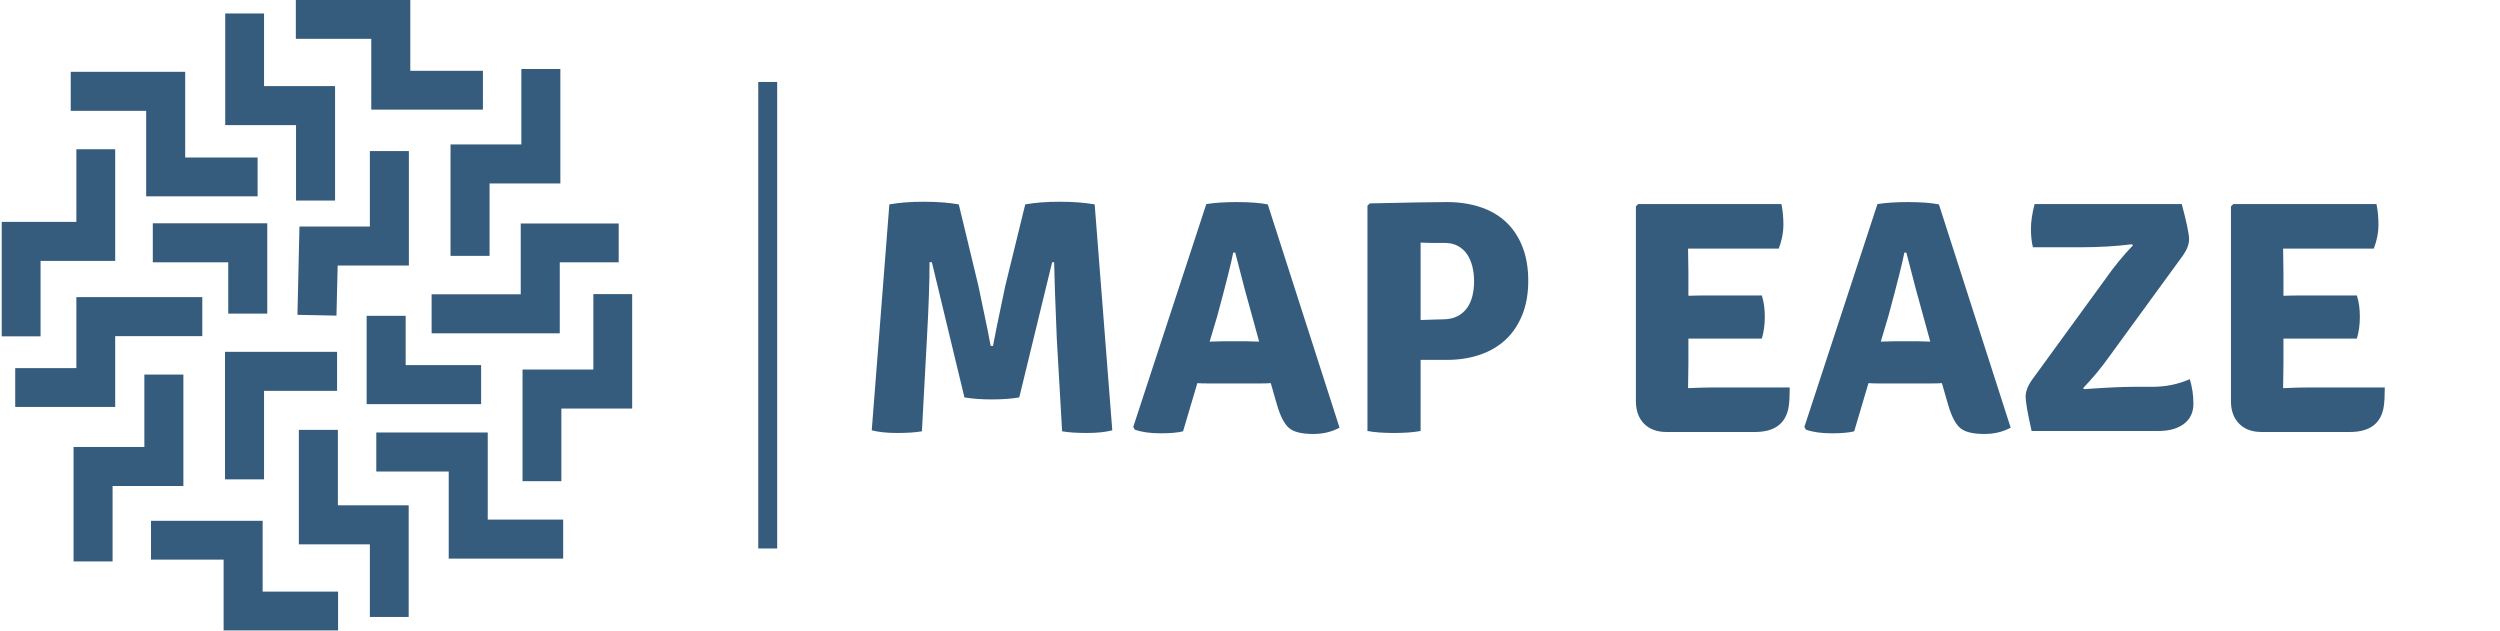
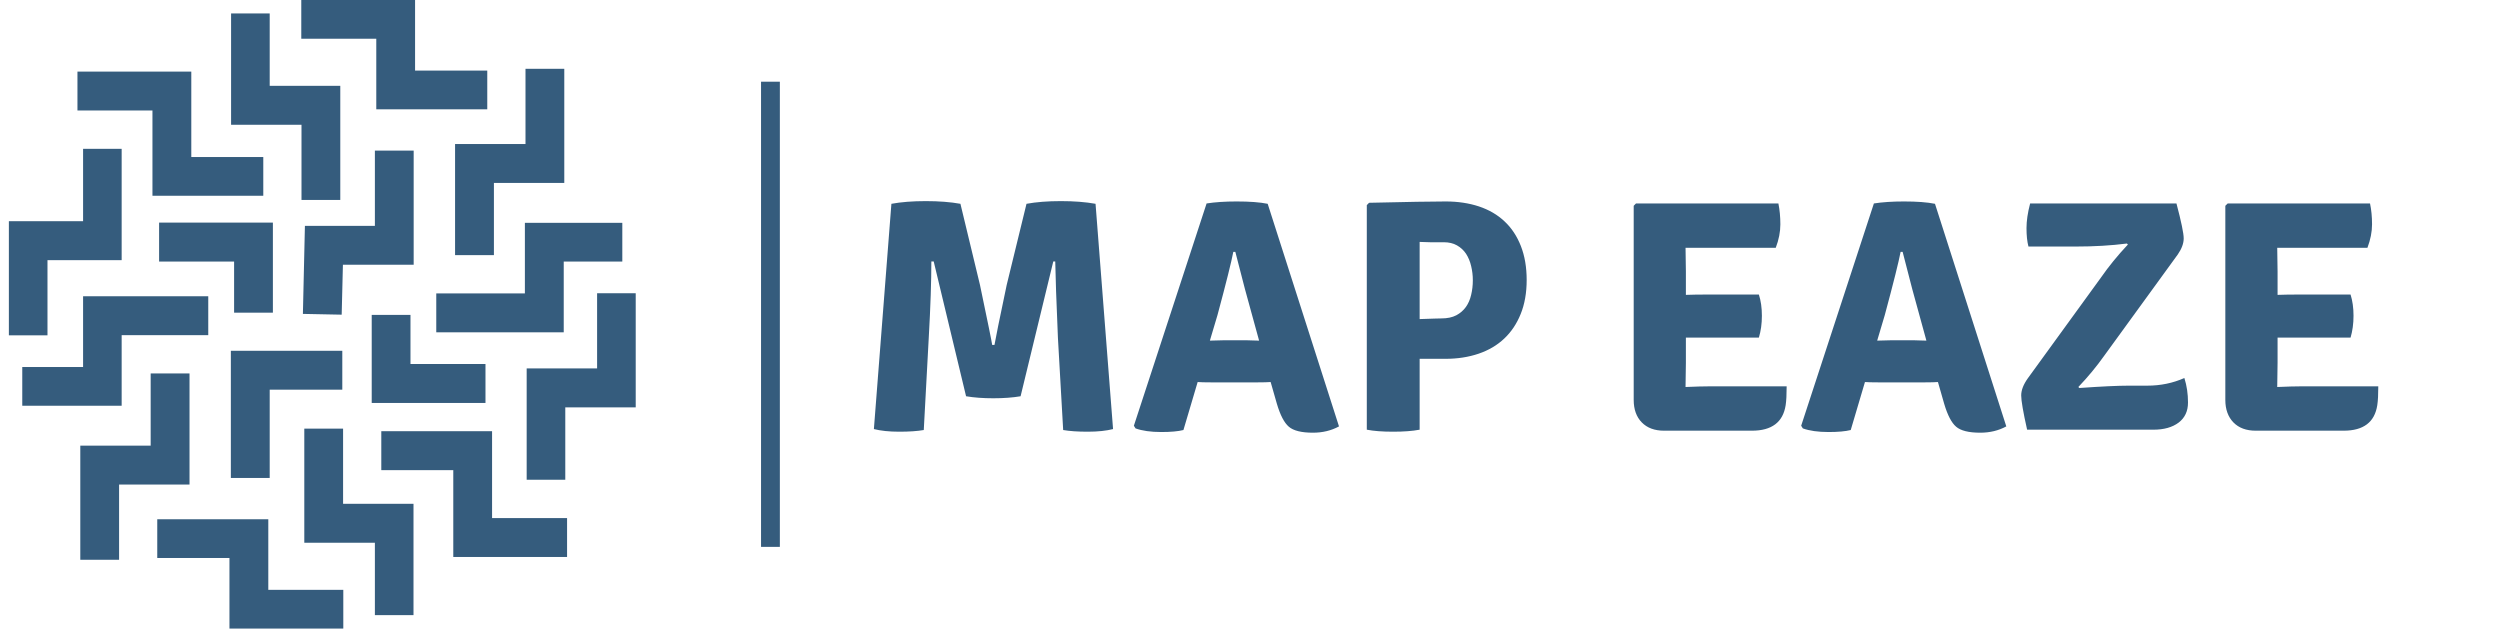
- <svg xmlns="http://www.w3.org/2000/svg" width="1840" height="464" viewBox="0 0 396 100" class="css-1j8o68f" version="1.1" style="block-size:464px;height:464px;inline-size:1840px;perspective-origin:230px 58.083px;touch-action:none;transform-origin:230px 58.083px;width:1840px;">
-   <defs id="SvgjsDefs1001" style="block-size:auto;height:auto;inline-size:auto;overflow-block:visible;overflow-inline:visible;overflow-x:visible;overflow-y:visible;perspective-origin:198px 50px;transform-origin:0px 0px;width:auto;" />
-   <g id="SvgjsG1007" featurekey="symbolFeature-0" transform="matrix(31.90811,0,0,31.90811,-29.77026,-29.77026)" fill="#355c7d" style="block-size:auto;fill:rgb(53, 92, 125);height:auto;inline-size:auto;overflow-block:visible;overflow-inline:visible;overflow-x:visible;overflow-y:visible;perspective-origin:198px 50px;touch-action:none;transform-origin:0px 0px;user-select:none;width:auto;">
-     <g style="block-size:auto;fill:rgb(53, 92, 125);height:auto;inline-size:auto;overflow-block:visible;overflow-inline:visible;overflow-x:visible;overflow-y:visible;perspective-origin:198px 50px;touch-action:none;transform-origin:0px 0px;user-select:none;width:auto;">
-       <polygon points="2.77 1.478 3.325 1.478 3.325 1.285 2.964 1.285 2.964 0.933 2.395 0.933 2.395 1.126 2.77 1.126 2.77 1.478" style="block-size:auto;fill:rgb(53, 92, 125);height:auto;inline-size:auto;overflow-block:visible;overflow-inline:visible;overflow-x:visible;overflow-y:visible;perspective-origin:198px 50px;transform-origin:0px 0px;user-select:none;width:auto;" />
-       <polygon points="2.396 1.93 2.59 1.93 2.59 1.361 2.237 1.361 2.237 1 2.044 1 2.044 1.555 2.396 1.555 2.396 1.93" style="block-size:auto;fill:rgb(53, 92, 125);height:auto;inline-size:auto;overflow-block:visible;overflow-inline:visible;overflow-x:visible;overflow-y:visible;perspective-origin:198px 50px;transform-origin:0px 0px;user-select:none;width:auto;" />
-       <polygon points="3.164 2.205 3.358 2.205 3.358 1.845 3.71 1.845 3.71 1.276 3.516 1.276 3.516 1.651 3.164 1.651 3.164 2.205" style="block-size:auto;fill:rgb(53, 92, 125);height:auto;inline-size:auto;overflow-block:visible;overflow-inline:visible;overflow-x:visible;overflow-y:visible;perspective-origin:198px 50px;transform-origin:0px 0px;user-select:none;width:auto;" />
-       <polygon points="2.763 2.059 2.413 2.059 2.403 2.498 2.597 2.502 2.603 2.253 2.957 2.253 2.957 1.684 2.763 1.684 2.763 2.059" style="block-size:auto;fill:rgb(53, 92, 125);height:auto;inline-size:auto;overflow-block:visible;overflow-inline:visible;overflow-x:visible;overflow-y:visible;perspective-origin:198px 50px;transform-origin:0px 0px;user-select:none;width:auto;" />
-       <polygon points="4.067 2.395 3.874 2.395 3.874 2.77 3.522 2.77 3.522 3.325 3.715 3.325 3.715 2.964 4.067 2.964 4.067 2.395" style="block-size:auto;fill:rgb(53, 92, 125);height:auto;inline-size:auto;overflow-block:visible;overflow-inline:visible;overflow-x:visible;overflow-y:visible;perspective-origin:198px 50px;transform-origin:0px 0px;user-select:none;width:auto;" />
-       <polygon points="3.513 2.396 3.07 2.396 3.07 2.59 3.707 2.59 3.707 2.237 4 2.237 4 2.044 3.513 2.044 3.513 2.396" style="block-size:auto;fill:rgb(53, 92, 125);height:auto;inline-size:auto;overflow-block:visible;overflow-inline:visible;overflow-x:visible;overflow-y:visible;perspective-origin:198px 50px;transform-origin:0px 0px;user-select:none;width:auto;" />
-       <polygon points="3.724 3.71 3.724 3.516 3.349 3.516 3.349 3.083 2.795 3.083 2.795 3.277 3.155 3.277 3.155 3.71 3.724 3.71" style="block-size:auto;fill:rgb(53, 92, 125);height:auto;inline-size:auto;overflow-block:visible;overflow-inline:visible;overflow-x:visible;overflow-y:visible;perspective-origin:198px 50px;transform-origin:0px 0px;user-select:none;width:auto;" />
-       <polygon points="2.747 2.503 2.747 2.942 3.316 2.942 3.316 2.748 2.941 2.748 2.941 2.503 2.747 2.503" style="block-size:auto;fill:rgb(53, 92, 125);height:auto;inline-size:auto;overflow-block:visible;overflow-inline:visible;overflow-x:visible;overflow-y:visible;perspective-origin:198px 50px;transform-origin:0px 0px;user-select:none;width:auto;" />
-       <polygon points="2.605 4.067 2.605 3.874 2.23 3.874 2.23 3.522 1.675 3.522 1.675 3.715 2.036 3.715 2.036 4.067 2.605 4.067" style="block-size:auto;fill:rgb(53, 92, 125);height:auto;inline-size:auto;overflow-block:visible;overflow-inline:visible;overflow-x:visible;overflow-y:visible;perspective-origin:198px 50px;transform-origin:0px 0px;user-select:none;width:auto;" />
-       <polygon points="2.956 4 2.956 3.445 2.604 3.445 2.604 3.07 2.41 3.07 2.41 3.639 2.763 3.639 2.763 4 2.956 4" style="block-size:auto;fill:rgb(53, 92, 125);height:auto;inline-size:auto;overflow-block:visible;overflow-inline:visible;overflow-x:visible;overflow-y:visible;perspective-origin:198px 50px;transform-origin:0px 0px;user-select:none;width:auto;" />
-       <polygon points="1.484 3.349 1.836 3.349 1.836 2.795 1.642 2.795 1.642 3.155 1.29 3.155 1.29 3.724 1.484 3.724 1.484 3.349" style="block-size:auto;fill:rgb(53, 92, 125);height:auto;inline-size:auto;overflow-block:visible;overflow-inline:visible;overflow-x:visible;overflow-y:visible;perspective-origin:198px 50px;transform-origin:0px 0px;user-select:none;width:auto;" />
-       <polygon points="2.043 3.316 2.237 3.316 2.237 2.876 2.6 2.876 2.6 2.682 2.043 2.682 2.043 3.316" style="block-size:auto;fill:rgb(53, 92, 125);height:auto;inline-size:auto;overflow-block:visible;overflow-inline:visible;overflow-x:visible;overflow-y:visible;perspective-origin:198px 50px;transform-origin:0px 0px;user-select:none;width:auto;" />
-       <polygon points="1.126 2.23 1.497 2.23 1.497 1.675 1.304 1.675 1.304 2.036 0.933 2.036 0.933 2.605 1.126 2.605 1.126 2.23" style="block-size:auto;fill:rgb(53, 92, 125);height:auto;inline-size:auto;overflow-block:visible;overflow-inline:visible;overflow-x:visible;overflow-y:visible;perspective-origin:198px 50px;transform-origin:0px 0px;user-select:none;width:auto;" />
-       <polygon points="1.304 2.763 1 2.763 1 2.956 1.497 2.956 1.497 2.604 1.93 2.604 1.93 2.41 1.304 2.41 1.304 2.763" style="block-size:auto;fill:rgb(53, 92, 125);height:auto;inline-size:auto;overflow-block:visible;overflow-inline:visible;overflow-x:visible;overflow-y:visible;perspective-origin:198px 50px;transform-origin:0px 0px;user-select:none;width:auto;" />
-       <polygon points="1.651 1.909 2.205 1.909 2.205 1.716 1.845 1.716 1.845 1.29 1.276 1.29 1.276 1.484 1.651 1.484 1.651 1.909" style="block-size:auto;fill:rgb(53, 92, 125);height:auto;inline-size:auto;overflow-block:visible;overflow-inline:visible;overflow-x:visible;overflow-y:visible;perspective-origin:198px 50px;transform-origin:0px 0px;user-select:none;width:auto;" />
-       <polygon points="1.684 2.237 2.059 2.237 2.059 2.492 2.253 2.492 2.253 2.043 1.684 2.043 1.684 2.237" style="block-size:auto;fill:rgb(53, 92, 125);height:auto;inline-size:auto;overflow-block:visible;overflow-inline:visible;overflow-x:visible;overflow-y:visible;perspective-origin:198px 50px;transform-origin:0px 0px;user-select:none;width:auto;" />
-     </g>
-   </g>
-   <g id="SvgjsG1008" featurekey="textGroupContainer" transform="matrix(1,0,0,1,395,13)" fill="#355c7d" style="block-size:auto;fill:rgb(53, 92, 125);height:auto;inline-size:auto;overflow-block:visible;overflow-inline:visible;overflow-x:visible;overflow-y:visible;perspective-origin:198px 50px;touch-action:none;transform-origin:0px 0px;user-select:none;width:auto;">
-     <rect y="0" height="1" width="1" opacity="0" style="block-size:1px;fill:rgb(53, 92, 125);height:1px;inline-size:1px;opacity:0;overflow-block:visible;overflow-inline:visible;overflow-x:visible;overflow-y:visible;perspective-origin:198px 50px;transform-origin:0px 0px;user-select:none;width:1px;" />
-     <rect y="0" x="-275" width="3" height="74" style="block-size:74px;fill:rgb(53, 92, 125);height:74px;inline-size:3px;overflow-block:visible;overflow-inline:visible;overflow-x:visible;overflow-y:visible;perspective-origin:198px 50px;transform-origin:0px 0px;user-select:none;width:3px;x:-275px;" />
-   </g>
-   <g id="SvgjsG1009" featurekey="vMvB0T-0" transform="matrix(2.635046,0,0,2.635046,135.1014,15.66272)" fill="#355c7d" style="block-size:auto;fill:rgb(53, 92, 125);height:auto;inline-size:auto;overflow-block:visible;overflow-inline:visible;overflow-x:visible;overflow-y:visible;perspective-origin:198px 50px;touch-action:none;transform-origin:0px 0px;user-select:none;width:auto;">
-     <path d="M1.1 19.96 l1.06 -13.6 q0.88 -0.16 2.08 -0.16 t2.1 0.16 l1.18 4.9 q0.7 3.32 0.74 3.62 l0.14 0 q0.08 -0.5 0.74 -3.62 l1.2 -4.9 q0.88 -0.16 2.08 -0.16 t2.1 0.16 l1.06 13.6 q-0.62 0.16 -1.53 0.16 t-1.49 -0.1 l-0.32 -5.56 q-0.14 -3.32 -0.16 -4.62 l-0.12 0 l-1.98 8.14 q-0.72 0.12 -1.65 0.12 t-1.65 -0.12 l-1.96 -8.14 l-0.14 0 q0 1.78 -0.16 4.62 l-0.3 5.56 q-0.58 0.1 -1.49 0.1 t-1.53 -0.16 z M21.5 17.14 q-0.54 0 -0.8 -0.02 l-0.86 2.9 q-0.48 0.12 -1.34 0.12 q-0.96 0 -1.56 -0.22 l-0.1 -0.16 l4.4 -13.42 q0.78 -0.12 1.82 -0.12 q1.18 0 1.88 0.14 l4.32 13.44 q-0.7 0.38 -1.58 0.38 q-1.04 0 -1.46 -0.36 t-0.72 -1.38 l-0.38 -1.32 q-0.26 0.02 -0.78 0.02 l-2.84 0 z M21.44 14.62 l0.8 -0.02 l1.46 0 q0.1 0 0.35 0.01 t0.37 0.01 l-0.34 -1.24 q-0.48 -1.68 -1.1 -4.12 l-0.12 0 q-0.16 0.86 -0.96 3.82 z M35.72 15.72 l-1.58 0 l0 4.28 q-0.64 0.12 -1.6 0.12 q-0.98 0 -1.6 -0.12 l0 -13.56 l0.14 -0.14 q1.74 -0.04 2.89 -0.06 t1.75 -0.02 q1.1 0 2.01 0.3 t1.55 0.9 t0.99 1.49 t0.35 2.05 t-0.36 2.05 t-1 1.49 t-1.55 0.91 t-1.99 0.31 z M34.14 8.66 l0 4.66 q0.56 -0.02 0.89 -0.03 t0.43 -0.01 q0.54 0 0.9 -0.19 t0.58 -0.5 t0.32 -0.73 t0.1 -0.88 q0 -0.44 -0.1 -0.86 t-0.31 -0.74 t-0.55 -0.51 t-0.8 -0.19 l-0.82 0 t-0.64 -0.02 z M50.26 15.96 l-0.02 1.44 l0 0.02 q0.92 -0.04 1.48 -0.04 l4.64 0 q0 0.74 -0.06 1.14 q-0.24 1.54 -2.04 1.54 l-5.32 0 q-0.86 0 -1.35 -0.5 t-0.49 -1.36 l0 -11.72 l0.14 -0.14 l8.62 0 q0.12 0.58 0.12 1.26 t-0.28 1.42 l-5.46 0 l0.02 1.44 l0 1.4 q0.52 -0.02 1.36 -0.02 l3.06 0 q0.18 0.56 0.18 1.28 t-0.18 1.32 l-4.42 0 l0 1.52 z M61.9 17.14 q-0.54 0 -0.8 -0.02 l-0.86 2.9 q-0.48 0.12 -1.34 0.12 q-0.96 0 -1.56 -0.22 l-0.1 -0.16 l4.4 -13.42 q0.78 -0.12 1.82 -0.12 q1.18 0 1.88 0.14 l4.32 13.44 q-0.7 0.38 -1.58 0.38 q-1.04 0 -1.46 -0.36 t-0.72 -1.38 l-0.38 -1.32 q-0.26 0.02 -0.78 0.02 l-2.84 0 z M61.84 14.62 l0.8 -0.02 l1.46 0 q0.1 0 0.35 0.01 t0.37 0.01 l-0.34 -1.24 q-0.48 -1.68 -1.1 -4.12 l-0.12 0 q-0.16 0.86 -0.96 3.82 z M70.96 16.9 l4.44 -6.1 q0.68 -0.98 1.62 -1.98 l-0.06 -0.06 q-1.42 0.18 -3.1 0.18 l-2.86 0 q-0.12 -0.46 -0.12 -1.11 t0.22 -1.49 l8.86 0 q0.44 1.66 0.44 2.11 t-0.36 0.97 l-4.46 6.12 q-0.68 0.96 -1.56 1.88 l0.06 0.06 q2 -0.14 3 -0.14 l1.12 0 q1.2 0 2.24 -0.46 q0.22 0.7 0.22 1.48 t-0.57 1.21 t-1.53 0.43 l-7.64 0 q-0.36 -1.6 -0.36 -2.07 t0.4 -1.03 z M86.08 15.96 l-0.02 1.44 l0 0.02 q0.92 -0.04 1.48 -0.04 l4.64 0 q0 0.74 -0.06 1.14 q-0.24 1.54 -2.04 1.54 l-5.32 0 q-0.86 0 -1.35 -0.5 t-0.49 -1.36 l0 -11.72 l0.14 -0.14 l8.62 0 q0.12 0.58 0.12 1.26 t-0.28 1.42 l-5.46 0 l0.02 1.44 l0 1.4 q0.52 -0.02 1.36 -0.02 l3.06 0 q0.18 0.56 0.18 1.28 t-0.18 1.32 l-4.42 0 l0 1.52 z" style="block-size:auto;d:path(&quot;M 1.1 19.96 l 1.06 -13.6 q 0.88 -0.16 2.08 -0.16 t 2.1 0.16 l 1.18 4.9 q 0.7 3.32 0.74 3.62 l 0.14 0 q 0.08 -0.5 0.74 -3.62 l 1.2 -4.9 q 0.88 -0.16 2.08 -0.16 t 2.1 0.16 l 1.06 13.6 q -0.62 0.16 -1.53 0.16 t -1.49 -0.1 l -0.32 -5.56 q -0.14 -3.32 -0.16 -4.62 l -0.12 0 l -1.98 8.14 q -0.72 0.12 -1.65 0.12 t -1.65 -0.12 l -1.96 -8.14 l -0.14 0 q 0 1.78 -0.16 4.62 l -0.3 5.56 q -0.58 0.1 -1.49 0.1 t -1.53 -0.16 Z M 21.5 17.14 q -0.54 0 -0.8 -0.02 l -0.86 2.9 q -0.48 0.12 -1.34 0.12 q -0.96 0 -1.56 -0.22 l -0.1 -0.16 l 4.4 -13.42 q 0.78 -0.12 1.82 -0.12 q 1.18 0 1.88 0.14 l 4.32 13.44 q -0.7 0.38 -1.58 0.38 q -1.04 0 -1.46 -0.36 t -0.72 -1.38 l -0.38 -1.32 q -0.26 0.02 -0.78 0.02 l -2.84 0 Z M 21.44 14.62 l 0.8 -0.02 l 1.46 0 q 0.1 0 0.35 0.01 t 0.37 0.01 l -0.34 -1.24 q -0.48 -1.68 -1.1 -4.12 l -0.12 0 q -0.16 0.86 -0.96 3.82 Z M 35.72 15.72 l -1.58 0 l 0 4.28 q -0.64 0.12 -1.6 0.12 q -0.98 0 -1.6 -0.12 l 0 -13.56 l 0.14 -0.14 q 1.74 -0.04 2.89 -0.06 t 1.75 -0.02 q 1.1 0 2.01 0.3 t 1.55 0.9 t 0.99 1.49 t 0.35 2.05 t -0.36 2.05 t -1 1.49 t -1.55 0.91 t -1.99 0.31 Z M 34.14 8.66 l 0 4.66 q 0.56 -0.02 0.89 -0.03 t 0.43 -0.01 q 0.54 0 0.9 -0.19 t 0.58 -0.5 t 0.32 -0.73 t 0.1 -0.88 q 0 -0.44 -0.1 -0.86 t -0.31 -0.74 t -0.55 -0.51 t -0.8 -0.19 l -0.82 0 t -0.64 -0.02 Z M 50.26 15.96 l -0.02 1.44 l 0 0.02 q 0.92 -0.04 1.48 -0.04 l 4.64 0 q 0 0.74 -0.06 1.14 q -0.24 1.54 -2.04 1.54 l -5.32 0 q -0.86 0 -1.35 -0.5 t -0.49 -1.36 l 0 -11.72 l 0.14 -0.14 l 8.62 0 q 0.12 0.58 0.12 1.26 t -0.28 1.42 l -5.46 0 l 0.02 1.44 l 0 1.4 q 0.52 -0.02 1.36 -0.02 l 3.06 0 q 0.18 0.56 0.18 1.28 t -0.18 1.32 l -4.42 0 l 0 1.52 Z M 61.9 17.14 q -0.54 0 -0.8 -0.02 l -0.86 2.9 q -0.48 0.12 -1.34 0.12 q -0.96 0 -1.56 -0.22 l -0.1 -0.16 l 4.4 -13.42 q 0.78 -0.12 1.82 -0.12 q 1.18 0 1.88 0.14 l 4.32 13.44 q -0.7 0.38 -1.58 0.38 q -1.04 0 -1.46 -0.36 t -0.72 -1.38 l -0.38 -1.32 q -0.26 0.02 -0.78 0.02 l -2.84 0 Z M 61.84 14.62 l 0.8 -0.02 l 1.46 0 q 0.1 0 0.35 0.01 t 0.37 0.01 l -0.34 -1.24 q -0.48 -1.68 -1.1 -4.12 l -0.12 0 q -0.16 0.86 -0.96 3.82 Z M 70.96 16.9 l 4.44 -6.1 q 0.68 -0.98 1.62 -1.98 l -0.06 -0.06 q -1.42 0.18 -3.1 0.18 l -2.86 0 q -0.12 -0.46 -0.12 -1.11 t 0.22 -1.49 l 8.86 0 q 0.44 1.66 0.44 2.11 t -0.36 0.97 l -4.46 6.12 q -0.68 0.96 -1.56 1.88 l 0.06 0.06 q 2 -0.14 3 -0.14 l 1.12 0 q 1.2 0 2.24 -0.46 q 0.22 0.7 0.22 1.48 t -0.57 1.21 t -1.53 0.43 l -7.64 0 q -0.36 -1.6 -0.36 -2.07 t 0.4 -1.03 Z M 86.08 15.96 l -0.02 1.44 l 0 0.02 q 0.92 -0.04 1.48 -0.04 l 4.64 0 q 0 0.74 -0.06 1.14 q -0.24 1.54 -2.04 1.54 l -5.32 0 q -0.86 0 -1.35 -0.5 t -0.49 -1.36 l 0 -11.72 l 0.14 -0.14 l 8.62 0 q 0.12 0.58 0.12 1.26 t -0.28 1.42 l -5.46 0 l 0.02 1.44 l 0 1.4 q 0.52 -0.02 1.36 -0.02 l 3.06 0 q 0.18 0.56 0.18 1.28 t -0.18 1.32 l -4.42 0 l 0 1.52 Z&quot;);fill:rgb(53, 92, 125);height:auto;inline-size:auto;overflow-block:visible;overflow-inline:visible;overflow-x:visible;overflow-y:visible;perspective-origin:198px 50px;transform-origin:0px 0px;user-select:none;width:auto;" />
+ <svg xmlns="http://www.w3.org/2000/svg" width="175px" height="44px" viewBox="0 0 174 44" version="1.1">
+   <g id="surface1">
+     <path style=" stroke:none;fill-rule:nonzero;fill:rgb(20.784%,36.078%,49.02%);fill-opacity:1;" d="M 25.84 7.652 L 33.609 7.652 L 33.609 4.941 L 28.555 4.941 L 28.555 0 L 20.59 0 L 20.59 2.711 L 25.84 2.711 Z M 25.84 7.652 " />
+     <path style=" stroke:none;fill-rule:nonzero;fill:rgb(20.784%,36.078%,49.02%);fill-opacity:1;" d="M 20.605 13.996 L 23.32 13.996 L 23.32 6.008 L 18.379 6.008 L 18.379 0.941 L 15.676 0.941 L 15.676 8.734 L 20.605 8.734 Z M 20.605 13.996 " />
+     <path style=" stroke:none;fill-rule:nonzero;fill:rgb(20.784%,36.078%,49.02%);fill-opacity:1;" d="M 31.355 17.859 L 34.074 17.859 L 34.074 12.805 L 39 12.805 L 39 4.816 L 36.285 4.816 L 36.285 10.082 L 31.355 10.082 Z M 31.355 17.859 " />
+     <path style=" stroke:none;fill-rule:nonzero;fill:rgb(20.784%,36.078%,49.02%);fill-opacity:1;" d="M 25.742 15.809 L 20.844 15.809 L 20.703 21.973 L 23.418 22.027 L 23.504 18.531 L 28.457 18.531 L 28.457 10.543 L 25.742 10.543 Z M 25.742 15.809 " />
+     <path style=" stroke:none;fill-rule:nonzero;fill:rgb(20.784%,36.078%,49.02%);fill-opacity:1;" d="M 44 20.527 L 41.297 20.527 L 41.297 25.789 L 36.367 25.789 L 36.367 33.582 L 39.07 33.582 L 39.07 28.516 L 44 28.516 Z M 44 20.527 " />
+     <path style=" stroke:none;fill-rule:nonzero;fill:rgb(20.784%,36.078%,49.02%);fill-opacity:1;" d="M 36.242 20.539 L 30.039 20.539 L 30.039 23.262 L 38.961 23.262 L 38.961 18.309 L 43.062 18.309 L 43.062 15.598 L 36.242 15.598 Z M 36.242 20.539 " />
+     <path style=" stroke:none;fill-rule:nonzero;fill:rgb(20.784%,36.078%,49.02%);fill-opacity:1;" d="M 39.195 38.988 L 39.195 36.266 L 33.945 36.266 L 33.945 30.184 L 26.191 30.184 L 26.191 32.91 L 31.23 32.91 L 31.23 38.988 Z M 39.195 38.988 " />
+     <path style=" stroke:none;fill-rule:nonzero;fill:rgb(20.784%,36.078%,49.02%);fill-opacity:1;" d="M 25.52 22.043 L 25.52 28.207 L 33.484 28.207 L 33.484 25.48 L 28.234 25.48 L 28.234 22.043 Z M 25.52 22.043 " />
+     <path style=" stroke:none;fill-rule:nonzero;fill:rgb(20.784%,36.078%,49.02%);fill-opacity:1;" d="M 23.531 44 L 23.531 41.289 L 18.281 41.289 L 18.281 36.348 L 10.508 36.348 L 10.508 39.059 L 15.562 39.059 L 15.562 44 Z M 23.531 44 " />
+     <path style=" stroke:none;fill-rule:nonzero;fill:rgb(20.784%,36.078%,49.02%);fill-opacity:1;" d="M 28.445 43.059 L 28.445 35.266 L 23.516 35.266 L 23.516 30.004 L 20.801 30.004 L 20.801 37.992 L 25.742 37.992 L 25.742 43.059 Z M 28.445 43.059 " />
+     <path style=" stroke:none;fill-rule:nonzero;fill:rgb(20.784%,36.078%,49.02%);fill-opacity:1;" d="M 7.836 33.918 L 12.766 33.918 L 12.766 26.141 L 10.047 26.141 L 10.047 31.195 L 5.121 31.195 L 5.121 39.184 L 7.836 39.184 Z M 7.836 33.918 " />
+     <path style=" stroke:none;fill-rule:nonzero;fill:rgb(20.784%,36.078%,49.02%);fill-opacity:1;" d="M 15.66 33.457 L 18.379 33.457 L 18.379 27.277 L 23.461 27.277 L 23.461 24.555 L 15.66 24.555 Z M 15.66 33.457 " />
+     <path style=" stroke:none;fill-rule:nonzero;fill:rgb(20.784%,36.078%,49.02%);fill-opacity:1;" d="M 2.824 18.211 L 8.016 18.211 L 8.016 10.418 L 5.316 10.418 L 5.316 15.484 L 0.121 15.484 L 0.121 23.473 L 2.824 23.473 Z M 2.824 18.211 " />
+     <path style=" stroke:none;fill-rule:nonzero;fill:rgb(20.784%,36.078%,49.02%);fill-opacity:1;" d="M 5.316 25.691 L 1.059 25.691 L 1.059 28.402 L 8.016 28.402 L 8.016 23.461 L 14.078 23.461 L 14.078 20.738 L 5.316 20.738 Z M 5.316 25.691 " />
+     <path style=" stroke:none;fill-rule:nonzero;fill:rgb(20.784%,36.078%,49.02%);fill-opacity:1;" d="M 10.172 13.703 L 17.93 13.703 L 17.93 10.992 L 12.891 10.992 L 12.891 5.012 L 4.922 5.012 L 4.922 7.734 L 10.172 7.734 Z M 10.172 13.703 " />
+     <path style=" stroke:none;fill-rule:nonzero;fill:rgb(20.784%,36.078%,49.02%);fill-opacity:1;" d="M 10.637 18.309 L 15.887 18.309 L 15.887 21.887 L 18.602 21.887 L 18.602 15.582 L 10.637 15.582 Z M 10.637 18.309 " />
+     <path style=" stroke:none;fill-rule:nonzero;fill:rgb(20.784%,36.078%,49.02%);fill-opacity:1;" d="M 52.773 5.719 L 54.09 5.719 L 54.09 38.281 L 52.773 38.281 Z M 52.773 5.719 " />
+     <path style=" stroke:none;fill-rule:nonzero;fill:rgb(20.784%,36.078%,49.02%);fill-opacity:1;" d="M 60.672 30.035 L 61.898 14.266 C 62.578 14.141 63.379 14.078 64.305 14.078 C 65.23 14.078 66.039 14.141 66.73 14.266 L 68.098 19.945 C 68.637 22.512 68.922 23.91 68.953 24.145 L 69.113 24.145 C 69.176 23.758 69.461 22.359 69.969 19.945 L 71.355 14.266 C 72.035 14.141 72.836 14.078 73.762 14.078 C 74.688 14.078 75.496 14.141 76.188 14.266 L 77.414 30.035 C 76.938 30.156 76.348 30.219 75.645 30.219 C 74.945 30.219 74.371 30.18 73.922 30.102 L 73.555 23.656 C 73.445 21.09 73.383 19.305 73.367 18.301 L 73.23 18.301 L 70.941 27.738 C 70.387 27.832 69.75 27.879 69.031 27.879 C 68.316 27.879 67.68 27.832 67.125 27.738 L 64.859 18.301 L 64.695 18.301 C 64.695 19.676 64.637 21.461 64.512 23.656 L 64.164 30.102 C 63.719 30.18 63.145 30.219 62.441 30.219 C 61.742 30.219 61.152 30.156 60.672 30.035 Z M 84.262 26.766 C 83.844 26.766 83.535 26.758 83.336 26.742 L 82.34 30.102 C 81.969 30.195 81.453 30.242 80.793 30.242 C 80.051 30.242 79.449 30.156 78.988 29.988 L 78.871 29.801 L 83.961 14.242 C 84.559 14.148 85.262 14.102 86.062 14.102 C 86.973 14.102 87.699 14.156 88.238 14.266 L 93.23 29.848 C 92.691 30.141 92.082 30.289 91.406 30.289 C 90.605 30.289 90.039 30.148 89.719 29.871 C 89.395 29.594 89.117 29.059 88.883 28.27 L 88.445 26.742 C 88.246 26.758 87.945 26.766 87.543 26.766 Z M 84.191 23.844 L 85.117 23.82 L 86.805 23.82 C 86.879 23.82 87.016 23.824 87.207 23.832 C 87.402 23.84 87.543 23.844 87.637 23.844 L 87.242 22.406 C 86.871 21.105 86.449 19.516 85.973 17.629 L 85.832 17.629 C 85.707 18.293 85.34 19.77 84.723 22.059 Z M 100.699 25.117 L 98.875 25.117 L 98.875 30.078 C 98.383 30.172 97.766 30.219 97.023 30.219 C 96.27 30.219 95.652 30.172 95.176 30.078 L 95.176 14.359 L 95.336 14.195 C 96.676 14.164 97.793 14.141 98.68 14.125 C 99.562 14.109 100.238 14.102 100.699 14.102 C 101.551 14.102 102.324 14.219 103.023 14.449 C 103.727 14.684 104.324 15.031 104.816 15.496 C 105.312 15.957 105.691 16.535 105.961 17.223 C 106.23 17.91 106.367 18.703 106.367 19.598 C 106.367 20.496 106.227 21.289 105.949 21.977 C 105.672 22.664 105.289 23.238 104.793 23.703 C 104.301 24.168 103.703 24.52 103.004 24.758 C 102.301 24.996 101.535 25.117 100.699 25.117 Z M 98.875 16.934 L 98.875 22.336 C 99.305 22.32 99.648 22.309 99.902 22.301 C 100.156 22.293 100.324 22.289 100.402 22.289 C 100.816 22.289 101.164 22.215 101.441 22.07 C 101.719 21.922 101.941 21.727 102.113 21.488 C 102.281 21.25 102.406 20.969 102.48 20.641 C 102.559 20.316 102.598 19.977 102.598 19.621 C 102.598 19.281 102.559 18.949 102.48 18.625 C 102.406 18.301 102.285 18.016 102.125 17.766 C 101.961 17.52 101.75 17.324 101.488 17.176 C 101.227 17.027 100.918 16.957 100.562 16.957 L 99.613 16.957 C 99.613 16.957 99.367 16.949 98.875 16.934 Z M 117.512 25.395 L 117.488 27.066 L 117.488 27.09 C 118.199 27.059 118.77 27.043 119.199 27.043 L 124.566 27.043 C 124.566 27.613 124.543 28.055 124.496 28.363 C 124.312 29.555 123.523 30.148 122.137 30.148 L 115.984 30.148 C 115.324 30.148 114.805 29.957 114.426 29.57 C 114.047 29.184 113.859 28.656 113.859 27.992 L 113.859 14.406 L 114.02 14.242 L 123.988 14.242 C 124.078 14.691 124.125 15.176 124.125 15.703 C 124.125 16.23 124.02 16.777 123.801 17.348 L 117.488 17.348 L 117.512 19.02 L 117.512 20.641 C 117.914 20.625 118.438 20.617 119.086 20.617 L 122.621 20.617 C 122.762 21.051 122.832 21.547 122.832 22.102 C 122.832 22.66 122.762 23.168 122.621 23.633 L 117.512 23.633 Z M 130.973 26.766 C 130.555 26.766 130.246 26.758 130.047 26.742 L 129.051 30.102 C 128.68 30.195 128.164 30.242 127.504 30.242 C 126.762 30.242 126.16 30.156 125.699 29.988 L 125.582 29.801 L 130.672 14.242 C 131.27 14.148 131.973 14.102 132.773 14.102 C 133.684 14.102 134.41 14.156 134.949 14.266 L 139.941 29.848 C 139.402 30.141 138.793 30.289 138.117 30.289 C 137.316 30.289 136.75 30.148 136.43 29.871 C 136.105 29.594 135.828 29.059 135.594 28.27 L 135.156 26.742 C 134.957 26.758 134.656 26.766 134.254 26.766 Z M 130.902 23.844 L 131.828 23.82 L 133.516 23.82 C 133.59 23.82 133.727 23.824 133.918 23.832 C 134.113 23.84 134.254 23.844 134.348 23.844 L 133.953 22.406 C 133.582 21.105 133.16 19.516 132.684 17.629 L 132.543 17.629 C 132.418 18.293 132.051 19.77 131.434 22.059 Z M 141.445 26.484 L 146.578 19.414 C 147.105 18.656 147.727 17.891 148.453 17.117 L 148.383 17.047 C 147.289 17.188 146.094 17.258 144.801 17.258 L 141.492 17.258 C 141.398 16.902 141.355 16.473 141.355 15.969 C 141.355 15.469 141.438 14.891 141.609 14.242 L 151.852 14.242 C 152.191 15.527 152.359 16.34 152.359 16.688 C 152.359 17.035 152.223 17.41 151.945 17.812 L 146.789 24.91 C 146.262 25.652 145.664 26.379 144.984 27.09 L 145.055 27.16 C 146.594 27.051 147.75 26.996 148.523 26.996 L 149.816 26.996 C 150.742 26.996 151.605 26.816 152.406 26.461 C 152.578 27.004 152.66 27.574 152.66 28.18 C 152.66 28.781 152.441 29.25 152.004 29.582 C 151.562 29.914 150.973 30.078 150.234 30.078 L 141.398 30.078 C 141.121 28.844 140.984 28.043 140.984 27.68 C 140.984 27.316 141.137 26.918 141.445 26.484 Z M 158.93 25.395 L 158.906 27.066 L 158.906 27.09 C 159.613 27.059 160.184 27.043 160.617 27.043 L 165.98 27.043 C 165.98 27.613 165.957 28.055 165.91 28.363 C 165.727 29.555 164.941 30.148 163.555 30.148 L 157.402 30.148 C 156.738 30.148 156.219 29.957 155.84 29.57 C 155.465 29.184 155.273 28.656 155.273 27.992 L 155.273 14.406 L 155.438 14.242 L 165.402 14.242 C 165.496 14.691 165.543 15.176 165.543 15.703 C 165.543 16.23 165.434 16.777 165.219 17.348 L 158.906 17.348 L 158.93 19.02 L 158.93 20.641 C 159.328 20.625 159.852 20.617 160.5 20.617 L 164.039 20.617 C 164.176 21.051 164.246 21.547 164.246 22.102 C 164.246 22.66 164.176 23.168 164.039 23.633 L 158.93 23.633 Z M 158.93 25.395 " />
  </g>
</svg>
